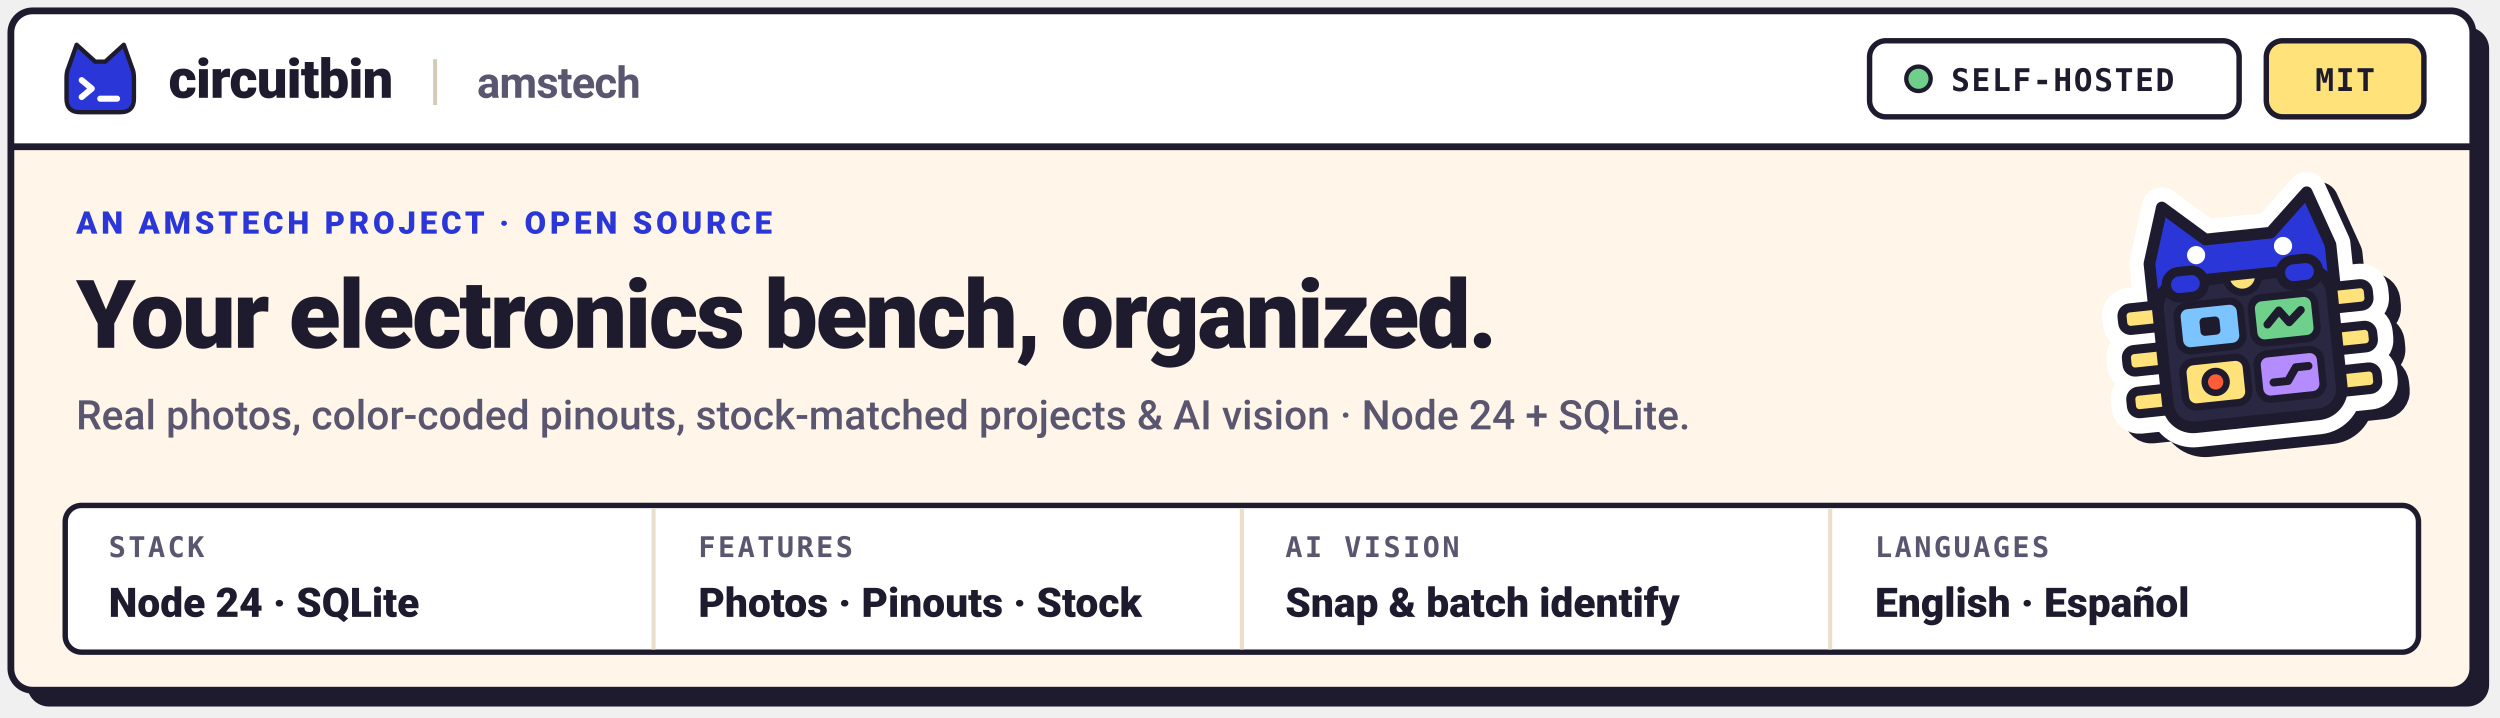
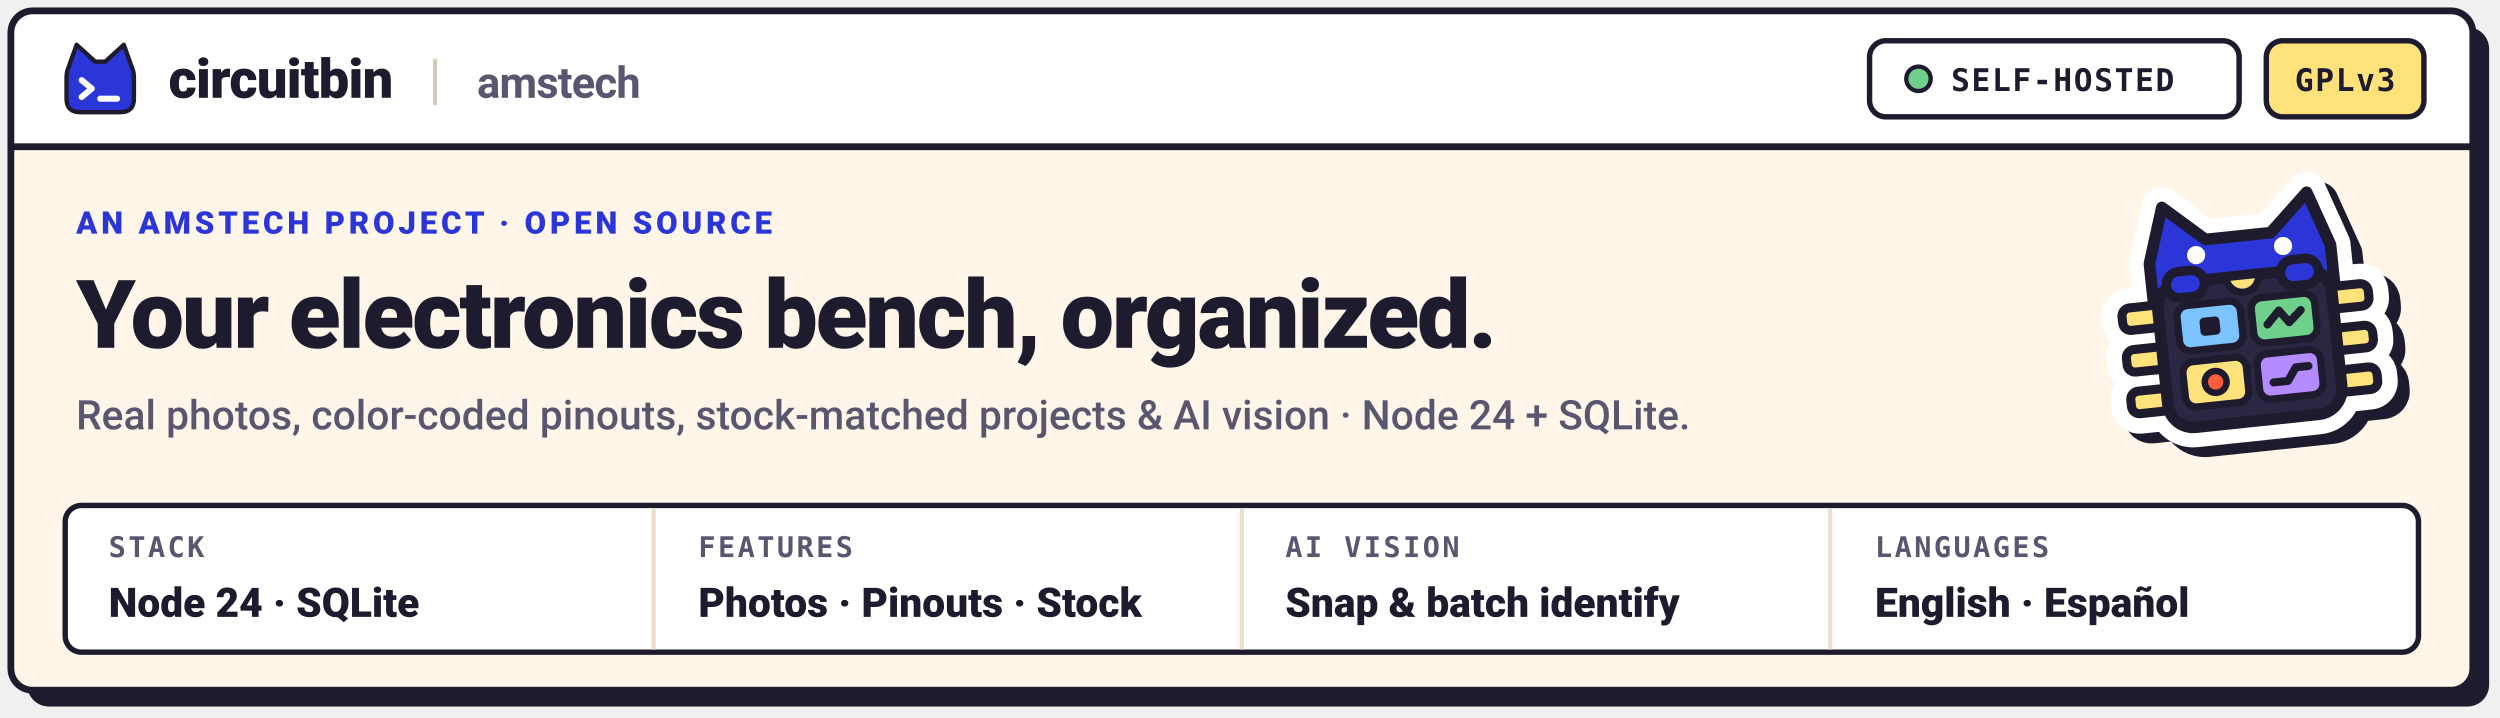
<svg xmlns="http://www.w3.org/2000/svg" viewBox="0 0 920 264" width="920" height="264" role="img" aria-label="CircuitBin — An AMSTech project. Self-hosted electronics bench organizer with real photos, color-coded pinouts, stock-matched projects, and AI vision.">
  <rect x="10" y="10" width="906" height="250" rx="8" fill="#1E1B2E" />
  <rect x="4" y="4" width="906" height="250" rx="8" fill="#FFF6E9" />
  <path d="M12 4H902A8 8 0 0 1 910 12V54H4V12A8 8 0 0 1 12 4Z" fill="#FFFFFF" />
  <line x1="4" y1="54" x2="910" y2="54" stroke="#1E1B2E" stroke-width="2.5" />
  <rect x="4" y="4" width="906" height="250" rx="8" fill="none" stroke="#1E1B2E" stroke-width="2.5" />
  <g transform="translate(22 14) scale(0.62)">
    <path d="M10 4L21 14h6L38 4l5 14q1 2 1 6v12q0 8-8 8H12q-8 0-8-8V24q0-4 1-6z" fill="#2B36D9" stroke="#1E1B2E" stroke-width="2.6" stroke-linejoin="round" />
    <path d="M13 25l6 5-6 5M24 36h10" fill="none" stroke="#FFFFFF" stroke-width="3.6" stroke-linecap="round" stroke-linejoin="round" />
  </g>
  <text x="62" y="36" font-family="system-ui, -apple-system, 'Segoe UI', Roboto, sans-serif" font-size="20" letter-spacing="-0.3">
    <tspan font-weight="800" fill="#1E1B2E">circuitbin</tspan>
    <tspan dx="8" font-weight="400" fill="#D5CAB5">|</tspan>
    <tspan dx="8" font-weight="700" font-size="16" fill="#5A5670">amstech</tspan>
  </text>
  <rect x="688" y="15" width="136" height="28" rx="6" fill="#FFFFFF" stroke="#1E1B2E" stroke-width="2" />
  <circle cx="706" cy="29" r="4.5" fill="#6FD08C" stroke="#1E1B2E" stroke-width="1.6" />
  <text x="718" y="33.5" font-family="ui-monospace, 'Cascadia Code', Consolas, Menlo, monospace" font-size="11.5" font-weight="700" letter-spacing="0.6" fill="#1E1B2E">SELF-HOSTED</text>
  <rect x="834" y="15" width="58" height="28" rx="6" fill="#FFE27A" stroke="#1E1B2E" stroke-width="2" />
-   <text x="863" y="33.5" text-anchor="middle" font-family="ui-monospace, 'Cascadia Code', Consolas, Menlo, monospace" font-size="11.5" font-weight="700" letter-spacing="0.6" fill="#1E1B2E">MIT</text>
+   <text x="863" y="33.5" text-anchor="middle" font-family="ui-monospace, 'Cascadia Code', Consolas, Menlo, monospace" font-size="11.5" font-weight="700" letter-spacing="0.6" fill="#1E1B2E">GPLv3</text>
  <text x="28" y="86" font-family="system-ui, -apple-system, 'Segoe UI', Roboto, sans-serif" font-size="11.5" font-weight="800" letter-spacing="1.4" fill="#2B36D9">AN AMSTECH PROJECT · OPEN SOURCE</text>
  <text x="28" y="128" font-family="system-ui, -apple-system, 'Segoe UI', Roboto, sans-serif" font-size="35" font-weight="800" letter-spacing="-0.8" fill="#1E1B2E">Your electronics bench, organized.</text>
  <text x="28" y="158" font-family="system-ui, -apple-system, 'Segoe UI', Roboto, sans-serif" font-size="15" font-weight="500" fill="#5A5670">Real photos, color-coded pinouts, stock-matched projects &amp; AI vision · Node 24 + SQLite.</text>
  <g transform="translate(778 68) rotate(-6 48 44) scale(1.34)">
    <g transform="translate(3 3)" fill="#1E1B2E" stroke="#1E1B2E" stroke-width="11" stroke-linejoin="round">
      <path d="M16 4l11 10h18L56 4l5 15v15H11V19z" />
      <rect x="2" y="30.5" width="12" height="6.2" rx="2.2" />
      <rect x="2" y="42" width="12" height="6.2" rx="2.2" />
      <rect x="2" y="53.5" width="12" height="6.2" rx="2.2" />
      <rect x="58" y="30.5" width="12" height="6.2" rx="2.2" />
      <rect x="58" y="42" width="12" height="6.2" rx="2.2" />
      <rect x="58" y="53.5" width="12" height="6.2" rx="2.2" />
      <rect x="12" y="25" width="48" height="40" rx="7" />
      <rect x="15" y="22" width="10.5" height="7.2" rx="3.6" />
      <rect x="46.5" y="22" width="10.5" height="7.2" rx="3.6" />
    </g>
    <g fill="#FFFFFF" stroke="#FFFFFF" stroke-width="11" stroke-linejoin="round">
      <path d="M16 4l11 10h18L56 4l5 15v15H11V19z" />
      <rect x="2" y="30.5" width="12" height="6.2" rx="2.2" />
      <rect x="2" y="42" width="12" height="6.2" rx="2.2" />
      <rect x="2" y="53.5" width="12" height="6.2" rx="2.2" />
      <rect x="58" y="30.5" width="12" height="6.2" rx="2.2" />
      <rect x="58" y="42" width="12" height="6.2" rx="2.2" />
      <rect x="58" y="53.5" width="12" height="6.2" rx="2.2" />
      <rect x="12" y="25" width="48" height="40" rx="7" />
      <rect x="15" y="22" width="10.5" height="7.2" rx="3.6" />
      <rect x="46.5" y="22" width="10.5" height="7.2" rx="3.6" />
    </g>
    <path d="M16 4l11 10h18L56 4l5 15v13H11V19z" fill="#2B36D9" stroke="#1E1B2E" stroke-width="3.2" stroke-linejoin="round" />
    <circle cx="24" cy="18" r="2.5" fill="#FFFFFF" />
    <circle cx="48" cy="18" r="2.5" fill="#FFFFFF" />
    <g fill="#FFE27A" stroke="#1E1B2E" stroke-width="2.5" stroke-linejoin="round">
      <rect x="2" y="30.5" width="12" height="6.2" rx="2.2" />
      <rect x="2" y="42" width="12" height="6.2" rx="2.2" />
      <rect x="2" y="53.5" width="12" height="6.2" rx="2.2" />
      <rect x="58" y="30.5" width="12" height="6.2" rx="2.2" />
      <rect x="58" y="42" width="12" height="6.2" rx="2.2" />
      <rect x="58" y="53.5" width="12" height="6.2" rx="2.2" />
    </g>
    <rect x="12" y="25" width="48" height="40" rx="7" fill="#2A2742" stroke="#1E1B2E" stroke-width="3.2" />
    <rect x="17" y="31.5" width="17.5" height="12.5" rx="3" fill="#7CC4FF" stroke="#1E1B2E" stroke-width="2" />
    <rect x="37.5" y="31.5" width="17.5" height="12.5" rx="3" fill="#6FD08C" stroke="#1E1B2E" stroke-width="2" />
    <rect x="17" y="47" width="17.5" height="12.5" rx="3" fill="#FFE27A" stroke="#1E1B2E" stroke-width="2" />
    <rect x="37.5" y="47" width="17.5" height="12.5" rx="3" fill="#B48CFF" stroke="#1E1B2E" stroke-width="2" />
    <rect x="23" y="35.3" width="5.5" height="5" rx="1.2" fill="#1E1B2E" />
    <path d="M41.5 39 L45 35.5 L47.5 39 L51 36" fill="none" stroke="#1E1B2E" stroke-width="2.2" stroke-linecap="round" stroke-linejoin="round" />
    <circle cx="25.7" cy="53.2" r="3" fill="#FF5C39" stroke="#1E1B2E" stroke-width="1.8" />
    <path d="M41.5 55 H45.5 L48 51.5 H51.5" fill="none" stroke="#1E1B2E" stroke-width="2.2" stroke-linecap="round" stroke-linejoin="round" />
    <path d="M31.5 25 A4.5 4.5 0 0 0 40.5 25 Z" fill="#FFE27A" stroke="#1E1B2E" stroke-width="2" />
    <rect x="15" y="22" width="10.5" height="7.2" rx="3.6" fill="#2B36D9" stroke="#1E1B2E" stroke-width="2.6" />
    <rect x="46.5" y="22" width="10.5" height="7.2" rx="3.6" fill="#2B36D9" stroke="#1E1B2E" stroke-width="2.6" />
  </g>
  <rect x="24" y="186" width="866" height="54" rx="6" fill="#FFFFFF" stroke="#1E1B2E" stroke-width="2" />
  <line x1="240.5" y1="187" x2="240.5" y2="239" stroke="#E9DFCB" stroke-width="1.5" />
  <line x1="457" y1="187" x2="457" y2="239" stroke="#E9DFCB" stroke-width="1.5" />
  <line x1="673.5" y1="187" x2="673.5" y2="239" stroke="#E9DFCB" stroke-width="1.5" />
  <text x="40" y="205" font-family="ui-monospace, 'Cascadia Code', Consolas, Menlo, monospace" font-size="10.5" font-weight="700" letter-spacing="0.9" fill="#5A5670">STACK</text>
  <text x="40" y="227" font-family="system-ui, -apple-system, 'Segoe UI', Roboto, sans-serif" font-size="15" font-weight="800" fill="#1E1B2E">Node 24 · SQLite</text>
  <text x="257" y="205" font-family="ui-monospace, 'Cascadia Code', Consolas, Menlo, monospace" font-size="10.5" font-weight="700" letter-spacing="0.9" fill="#5A5670">FEATURES</text>
  <text x="257" y="227" font-family="system-ui, -apple-system, 'Segoe UI', Roboto, sans-serif" font-size="15" font-weight="800" fill="#1E1B2E">Photos · Pinouts · Stock</text>
  <text x="473" y="205" font-family="ui-monospace, 'Cascadia Code', Consolas, Menlo, monospace" font-size="10.5" font-weight="700" letter-spacing="0.9" fill="#5A5670">AI VISION</text>
  <text x="473" y="227" font-family="system-ui, -apple-system, 'Segoe UI', Roboto, sans-serif" font-size="15" font-weight="800" fill="#1E1B2E">Snap &amp; batch identify</text>
  <text x="690" y="205" font-family="ui-monospace, 'Cascadia Code', Consolas, Menlo, monospace" font-size="10.5" font-weight="700" letter-spacing="0.9" fill="#5A5670">LANGUAGES</text>
  <text x="690" y="227" font-family="system-ui, -apple-system, 'Segoe UI', Roboto, sans-serif" font-size="15" font-weight="800" fill="#1E1B2E">English · Español</text>
</svg>
